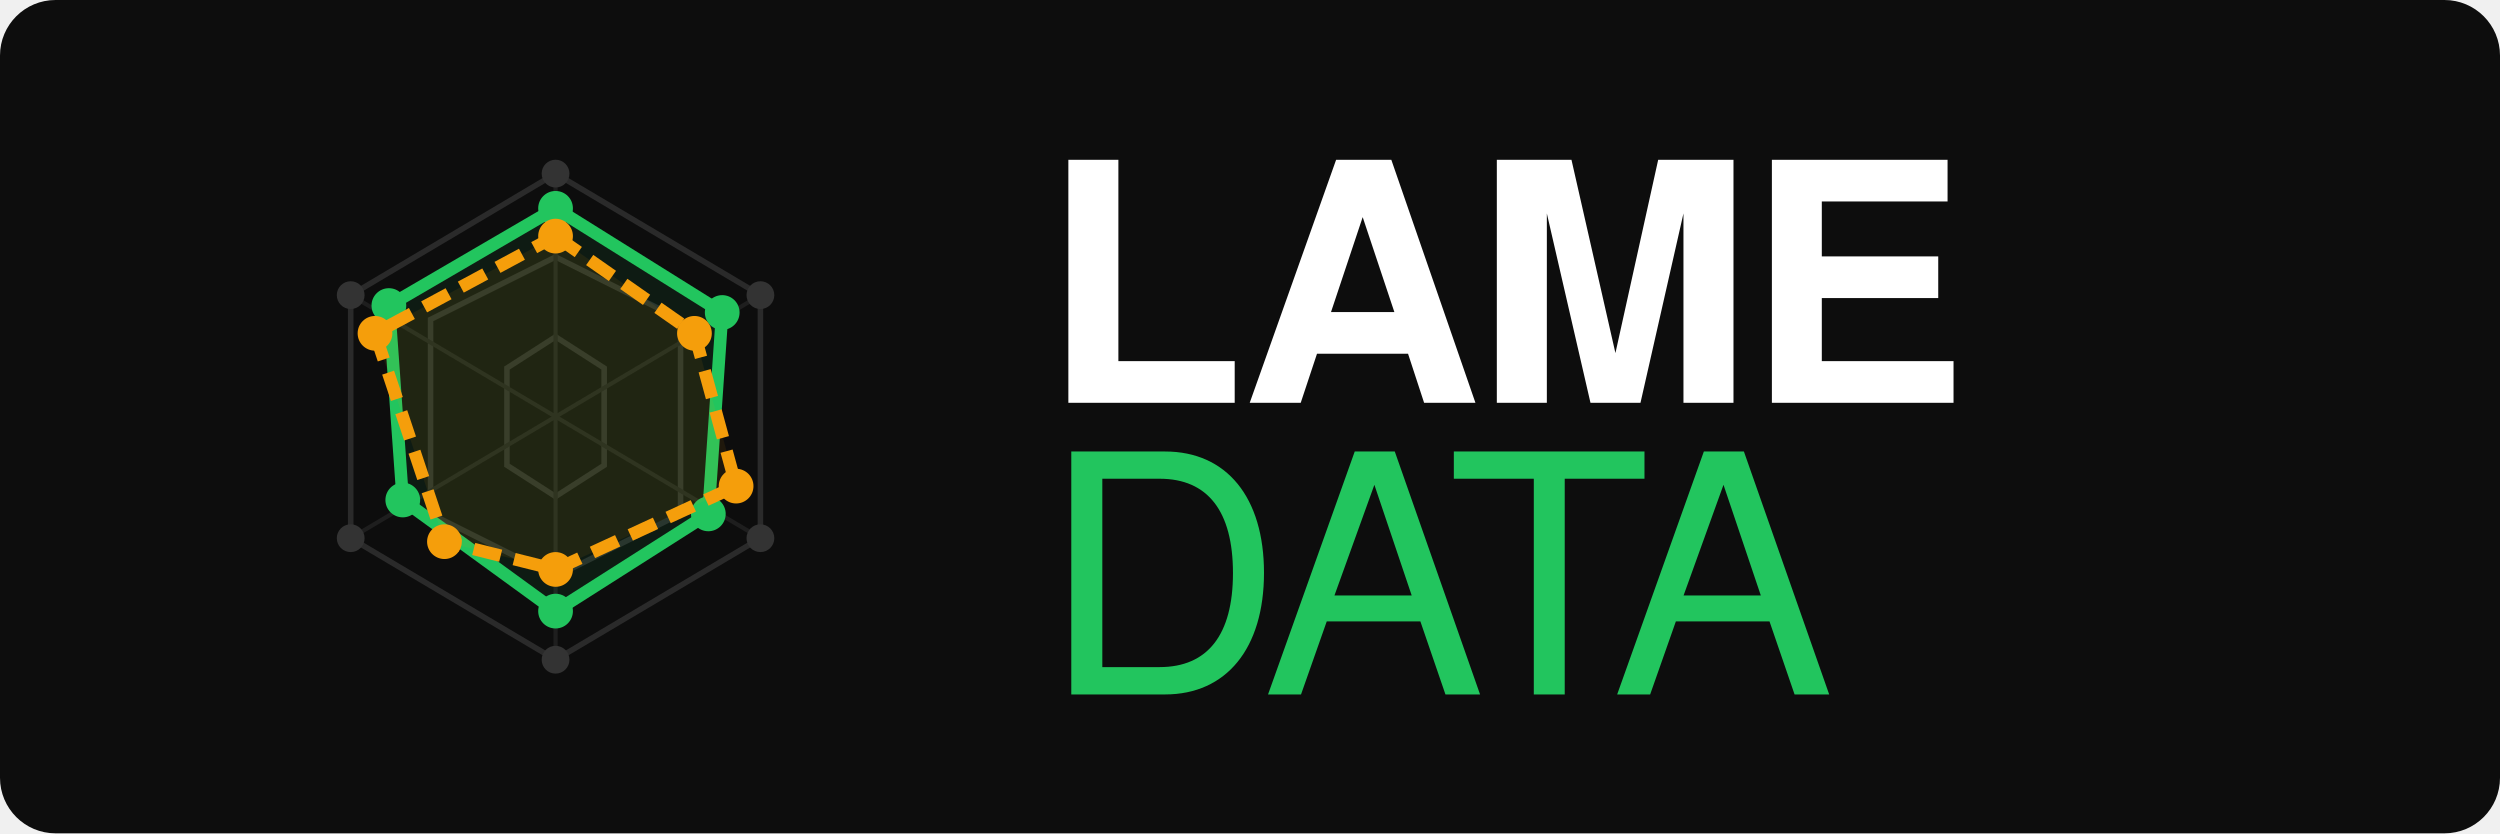
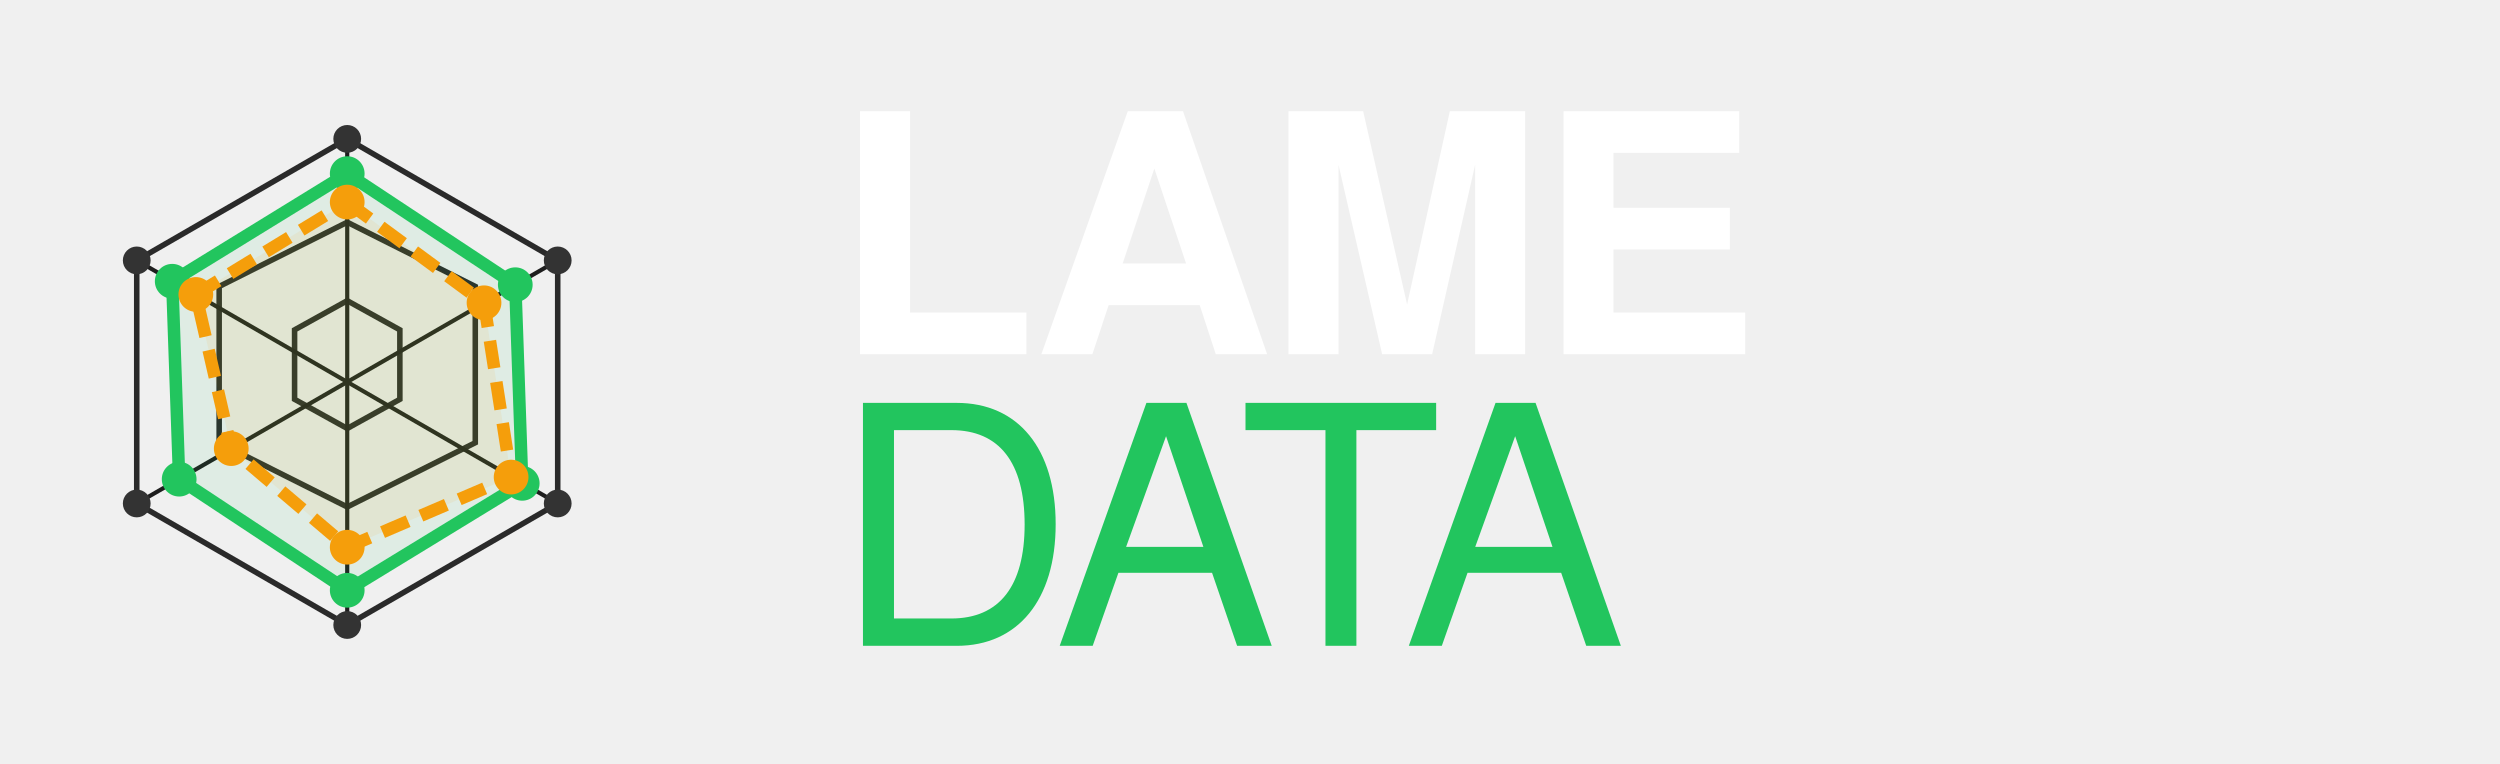
- <svg xmlns="http://www.w3.org/2000/svg" viewBox="0 0 360 120" width="360" height="120">
-   <rect width="360" height="120" rx="8" fill="#0d0d0d" />
-   <g transform="translate(30, 10)">
+ <svg xmlns="http://www.w3.org/2000/svg" viewBox="0 0 360 110" width="360" height="110">
+   <g transform="translate(0, 5)">
    <svg width="100" height="100" viewBox="0 0 100 100">
-       <polygon points="50,15 79.5,32.5 79.5,67.5 50,85 20.5,67.5 20.5,32.5" fill="none" stroke="#2a2a2a" stroke-width="0.8" />
-       <polygon points="50,27 68,36 68,64 50,73 32,64 32,36" fill="none" stroke="#2a2a2a" stroke-width="0.8" />
-       <polygon points="50,38.5 57,43 57,57 50,61.5 43,57 43,43" fill="none" stroke="#2a2a2a" stroke-width="0.8" />
+       <polygon points="50,15 80.31,32.5 80.31,67.5 50,85 19.69,67.5 19.69,32.5" fill="none" stroke="#2a2a2a" stroke-width="0.8" />
+       <polygon points="50,27 68.44,36.25 68.44,58.75 50,68 31.56,58.75 31.56,36.25" fill="none" stroke="#2a2a2a" stroke-width="0.8" />
+       <polygon points="50,38.3 57.58,42.5 57.58,52.5 50,56.7 42.42,52.5 42.42,42.5" fill="none" stroke="#2a2a2a" stroke-width="0.8" />
      <line x1="50" y1="50" x2="50" y2="15" stroke="#1e1e1e" stroke-width="0.6" />
-       <line x1="50" y1="50" x2="79.5" y2="32.5" stroke="#1e1e1e" stroke-width="0.6" />
-       <line x1="50" y1="50" x2="79.5" y2="67.5" stroke="#1e1e1e" stroke-width="0.6" />
+       <line x1="50" y1="50" x2="80.31" y2="32.5" stroke="#1e1e1e" stroke-width="0.6" />
+       <line x1="50" y1="50" x2="80.31" y2="67.5" stroke="#1e1e1e" stroke-width="0.6" />
      <line x1="50" y1="50" x2="50" y2="85" stroke="#1e1e1e" stroke-width="0.6" />
-       <line x1="50" y1="50" x2="20.5" y2="67.5" stroke="#1e1e1e" stroke-width="0.6" />
-       <line x1="50" y1="50" x2="20.5" y2="32.5" stroke="#1e1e1e" stroke-width="0.6" />
+       <line x1="50" y1="50" x2="19.69" y2="67.5" stroke="#1e1e1e" stroke-width="0.6" />
+       <line x1="50" y1="50" x2="19.69" y2="32.5" stroke="#1e1e1e" stroke-width="0.6" />
      <circle cx="50" cy="15" r="2" fill="#333" />
-       <circle cx="79.5" cy="32.5" r="2" fill="#333" />
-       <circle cx="79.5" cy="67.5" r="2" fill="#333" />
+       <circle cx="80.31" cy="32.5" r="2" fill="#333" />
+       <circle cx="80.31" cy="67.5" r="2" fill="#333" />
      <circle cx="50" cy="85" r="2" fill="#333" />
-       <circle cx="20.5" cy="67.5" r="2" fill="#333" />
-       <circle cx="20.5" cy="32.5" r="2" fill="#333" />
-       <polygon points="50,20 74,35 72,64 50,78 28,62 26,34" fill="rgba(34,197,94,0.08)" stroke="#22c55e" stroke-width="1.8" stroke-linejoin="round" />
+       <circle cx="19.69" cy="67.5" r="2" fill="#333" />
+       <circle cx="19.69" cy="32.5" r="2" fill="#333" />
+       <polygon points="50,20 74.2,36 75.2,64.6 50,80 25.8,64 24.8,35.5" fill="rgba(34,197,94,0.08)" stroke="#22c55e" stroke-width="1.8" stroke-linejoin="round" />
      <circle cx="50" cy="20" r="2.5" fill="#22c55e" />
-       <circle cx="74" cy="35" r="2.5" fill="#22c55e" />
-       <circle cx="72" cy="64" r="2.5" fill="#22c55e" />
-       <circle cx="50" cy="78" r="2.5" fill="#22c55e" />
-       <circle cx="28" cy="62" r="2.5" fill="#22c55e" />
-       <circle cx="26" cy="34" r="2.5" fill="#22c55e" />
-       <polygon points="50,24 70,38 76,60 50,72 34,68 24,38" fill="rgba(245,158,11,0.08)" stroke="#f59e0b" stroke-width="1.8" stroke-linejoin="round" stroke-dasharray="4 2" />
-       <circle cx="50" cy="24" r="2.5" fill="#f59e0b" />
-       <circle cx="70" cy="38" r="2.5" fill="#f59e0b" />
-       <circle cx="76" cy="60" r="2.5" fill="#f59e0b" />
-       <circle cx="50" cy="72" r="2.5" fill="#f59e0b" />
-       <circle cx="34" cy="68" r="2.5" fill="#f59e0b" />
-       <circle cx="24" cy="38" r="2.5" fill="#f59e0b" />
+       <circle cx="74.2" cy="36" r="2.5" fill="#22c55e" />
+       <circle cx="75.2" cy="64.6" r="2.5" fill="#22c55e" />
+       <circle cx="50" cy="80" r="2.5" fill="#22c55e" />
+       <circle cx="25.8" cy="64" r="2.5" fill="#22c55e" />
+       <circle cx="24.8" cy="35.5" r="2.5" fill="#22c55e" />
+       <polygon points="50,24.1 69.7,38.6 73.6,63.7 50,73.8 33.3,59.6 28.2,37.4" fill="rgba(245,158,11,0.08)" stroke="#f59e0b" stroke-width="1.8" stroke-linejoin="round" stroke-dasharray="4 2" />
+       <circle cx="50" cy="24.1" r="2.5" fill="#f59e0b" />
+       <circle cx="69.7" cy="38.6" r="2.5" fill="#f59e0b" />
+       <circle cx="73.6" cy="63.7" r="2.5" fill="#f59e0b" />
+       <circle cx="50" cy="73.8" r="2.5" fill="#f59e0b" />
+       <circle cx="33.3" cy="59.6" r="2.5" fill="#f59e0b" />
+       <circle cx="28.2" cy="37.4" r="2.5" fill="#f59e0b" />
    </svg>
  </g>
-   <text x="150" y="58" font-family="'Helvetica Neue', Helvetica, Arial, sans-serif" font-weight="900" font-size="48" fill="#ffffff" letter-spacing="-1">LAME</text>
-   <text x="150" y="100" font-family="'Helvetica Neue', Helvetica, Arial, sans-serif" font-weight="300" font-size="48" fill="#22c55e" letter-spacing="-1">DATA</text>
+   <text x="120" y="51" font-family="'Helvetica Neue', Helvetica, Arial, sans-serif" font-weight="900" font-size="48" fill="#ffffff" letter-spacing="-1">LAME</text>
+   <text x="120" y="93" font-family="'Helvetica Neue', Helvetica, Arial, sans-serif" font-weight="300" font-size="48" fill="#22c55e" letter-spacing="-1">DATA</text>
</svg>
